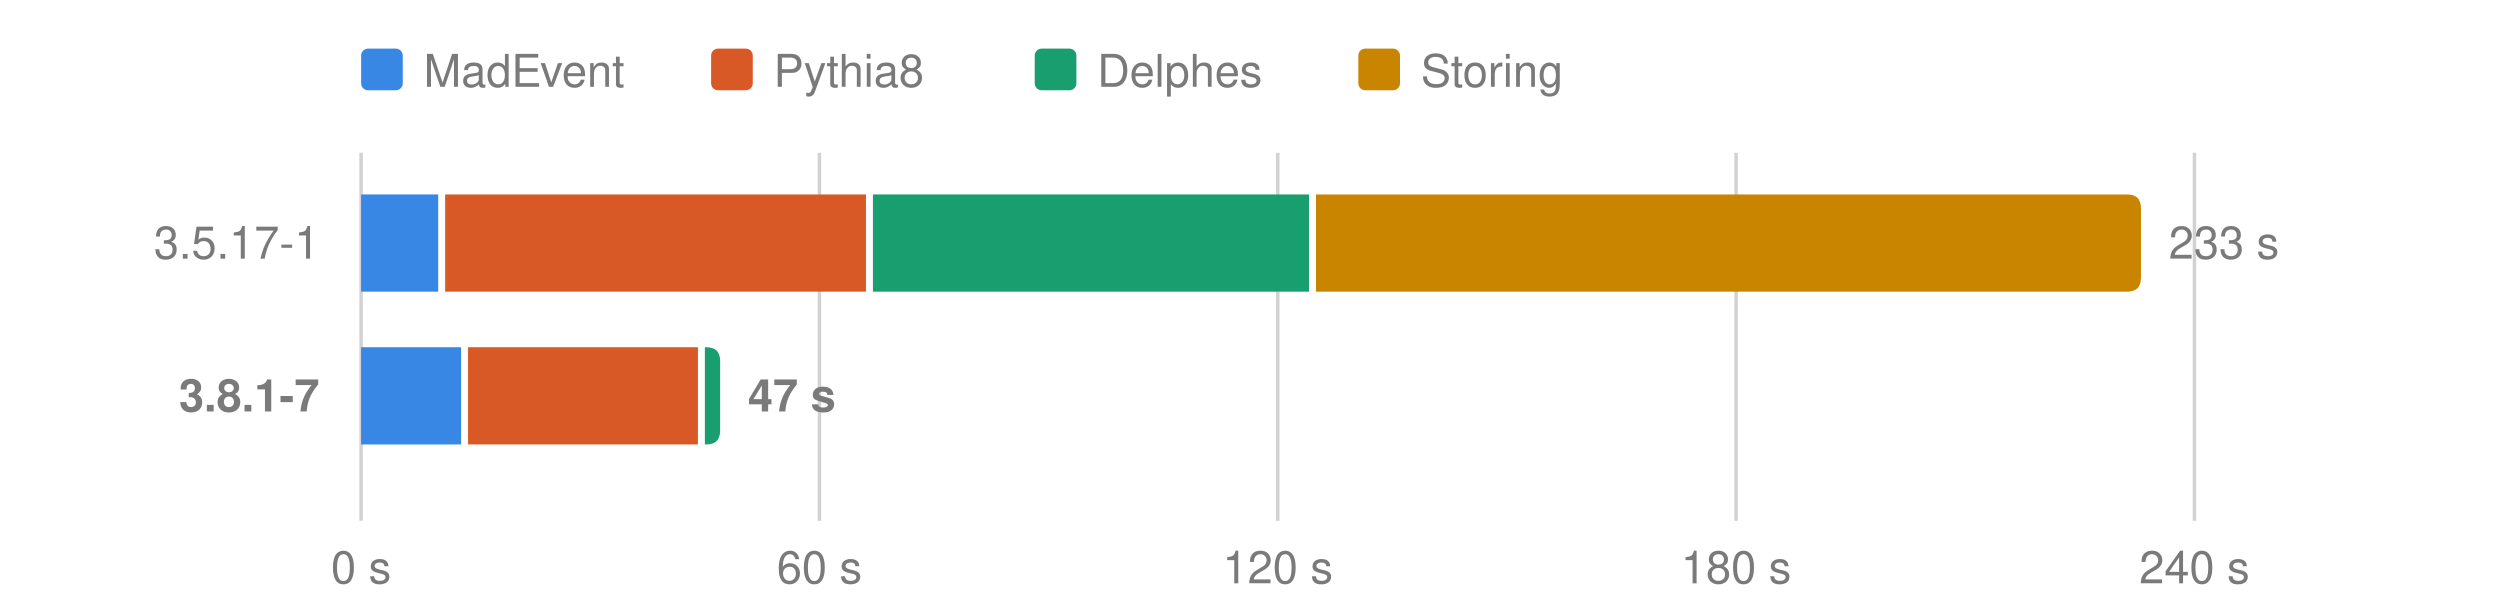
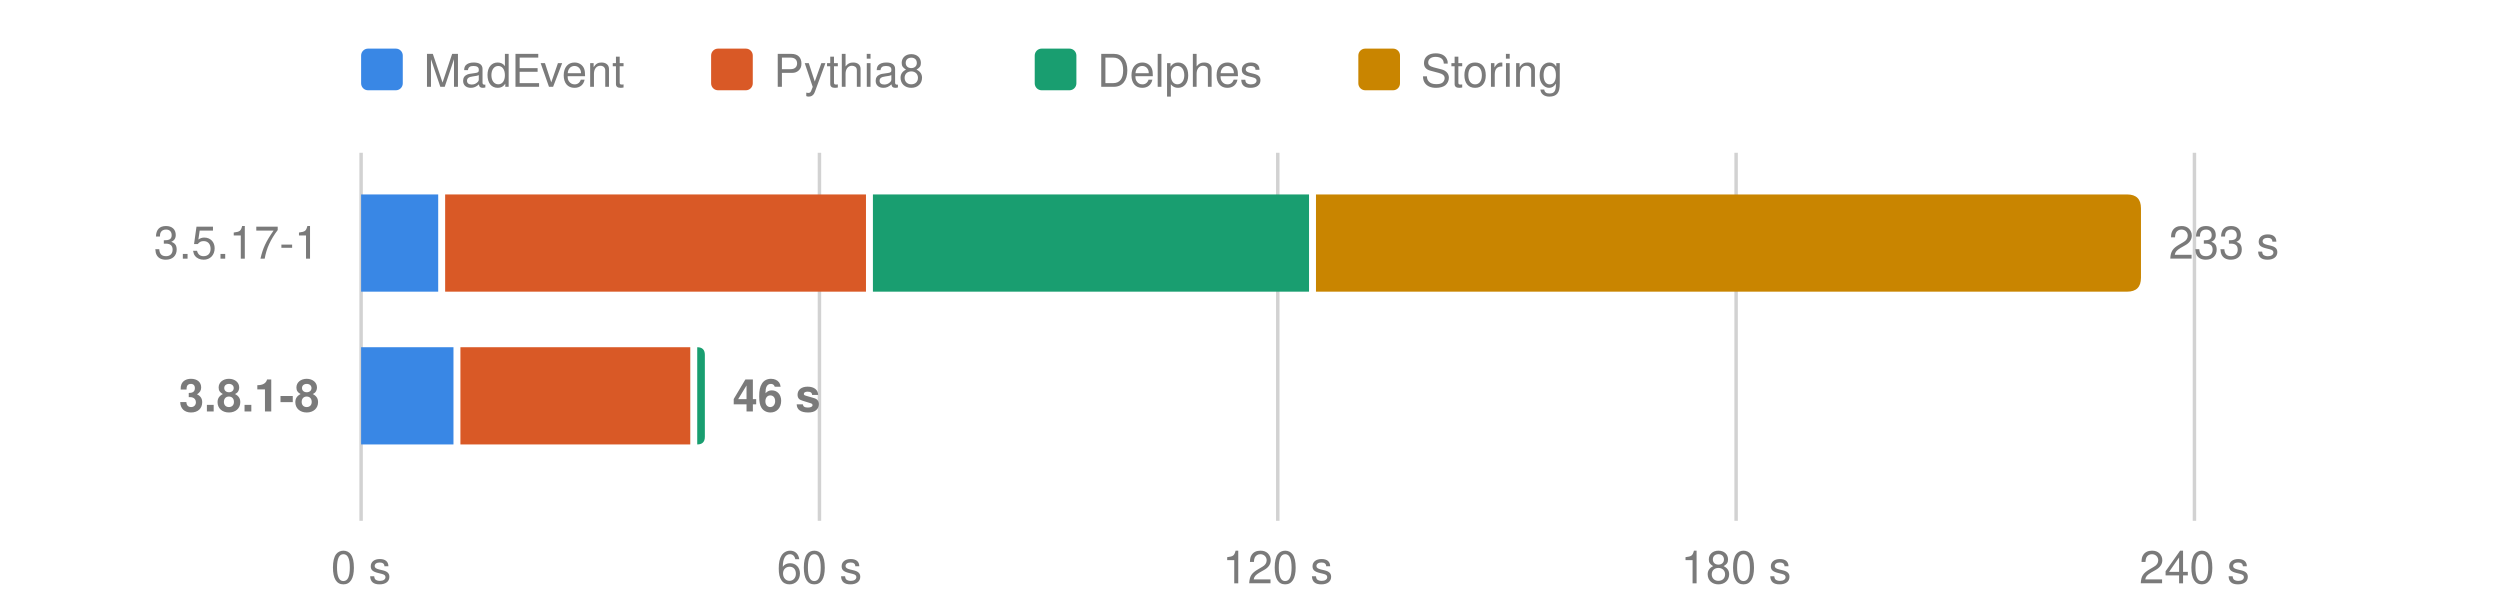
<svg xmlns="http://www.w3.org/2000/svg" width="720" height="176" viewBox="0 0 720 176" role="img" aria-labelledby="title desc">
  <style>
text{font-family:-apple-system,BlinkMacSystemFont,'Segoe UI',Helvetica,Arial,sans-serif;font-size:13px;fill:#7a7a7a}
.grid{stroke:#808080;stroke-opacity:0.35;stroke-width:1}
.s0{fill:#3987e5}
.s1{fill:#d95926}
.s2{fill:#199e70}
.s3{fill:#c98500}
</style>
  <rect class="s0" x="104" y="14" width="12" height="12" rx="2" />
  <text x="122" y="25">MadEvent</text>
  <rect class="s1" x="204.8" y="14" width="12" height="12" rx="2" />
  <text x="222.8" y="25">Pythia8</text>
  <rect class="s2" x="298.0" y="14" width="12" height="12" rx="2" />
  <text x="316.0" y="25">Delphes</text>
  <rect class="s3" x="391.2" y="14" width="12" height="12" rx="2" />
  <text x="409.2" y="25">Storing</text>
  <line class="grid" x1="104.0" y1="44" x2="104.0" y2="150" />
  <text x="104.0" y="168" text-anchor="middle">0 s</text>
  <line class="grid" x1="236.0" y1="44" x2="236.0" y2="150" />
  <text x="236.0" y="168" text-anchor="middle">60 s</text>
  <line class="grid" x1="368.0" y1="44" x2="368.0" y2="150" />
  <text x="368.0" y="168" text-anchor="middle">120 s</text>
  <line class="grid" x1="500.0" y1="44" x2="500.0" y2="150" />
  <text x="500.0" y="168" text-anchor="middle">180 s</text>
  <line class="grid" x1="632.0" y1="44" x2="632.0" y2="150" />
  <text x="632.0" y="168" text-anchor="middle">240 s</text>
  <text x="92" y="74.5" text-anchor="end">3.5.17-1</text>
  <g class="s0">
    <rect x="104.0" y="56" width="22.2" height="28" />
  </g>
  <g class="s1">
    <rect x="128.2" y="56" width="121.2" height="28" />
  </g>
  <g class="s2">
    <rect x="251.4" y="56" width="125.6" height="28" />
  </g>
  <g class="s3">
    <path d="M379.0,56 H612.6 Q616.6,56 616.6,60 V80 Q616.6,84 612.6,84 H379.0 Z" />
  </g>
  <text x="624.6" y="74.5">233 s</text>
-   <text font-weight="600" x="92" y="118.5" text-anchor="end">3.8.1-7</text>
+   <text font-weight="600" x="92" y="118.5" text-anchor="end">3.8.1-8</text>
  <g class="s0">
-     <rect x="104.0" y="100" width="28.8" height="28" />
+     <rect x="104.0" y="100" width="26.6" height="28" />
  </g>
  <g class="s1">
-     <rect x="134.8" y="100" width="66.2" height="28" />
+     <rect x="132.6" y="100" width="66.2" height="28" />
  </g>
  <g class="s2">
-     <path d="M203.0,100 H203.4 Q207.4,100 207.4,104 V124 Q207.4,128 203.4,128 H203.0 Z" />
+     <path d="M200.8,100 H200.8 Q203.0,100 203.0,102.2 V125.8 Q203.0,128 200.8,128 H200.8 Z" />
  </g>
-   <text font-weight="600" x="215.4" y="118.5">47 s</text>
+   <text font-weight="600" x="211.0" y="118.5">46 s</text>
</svg>
